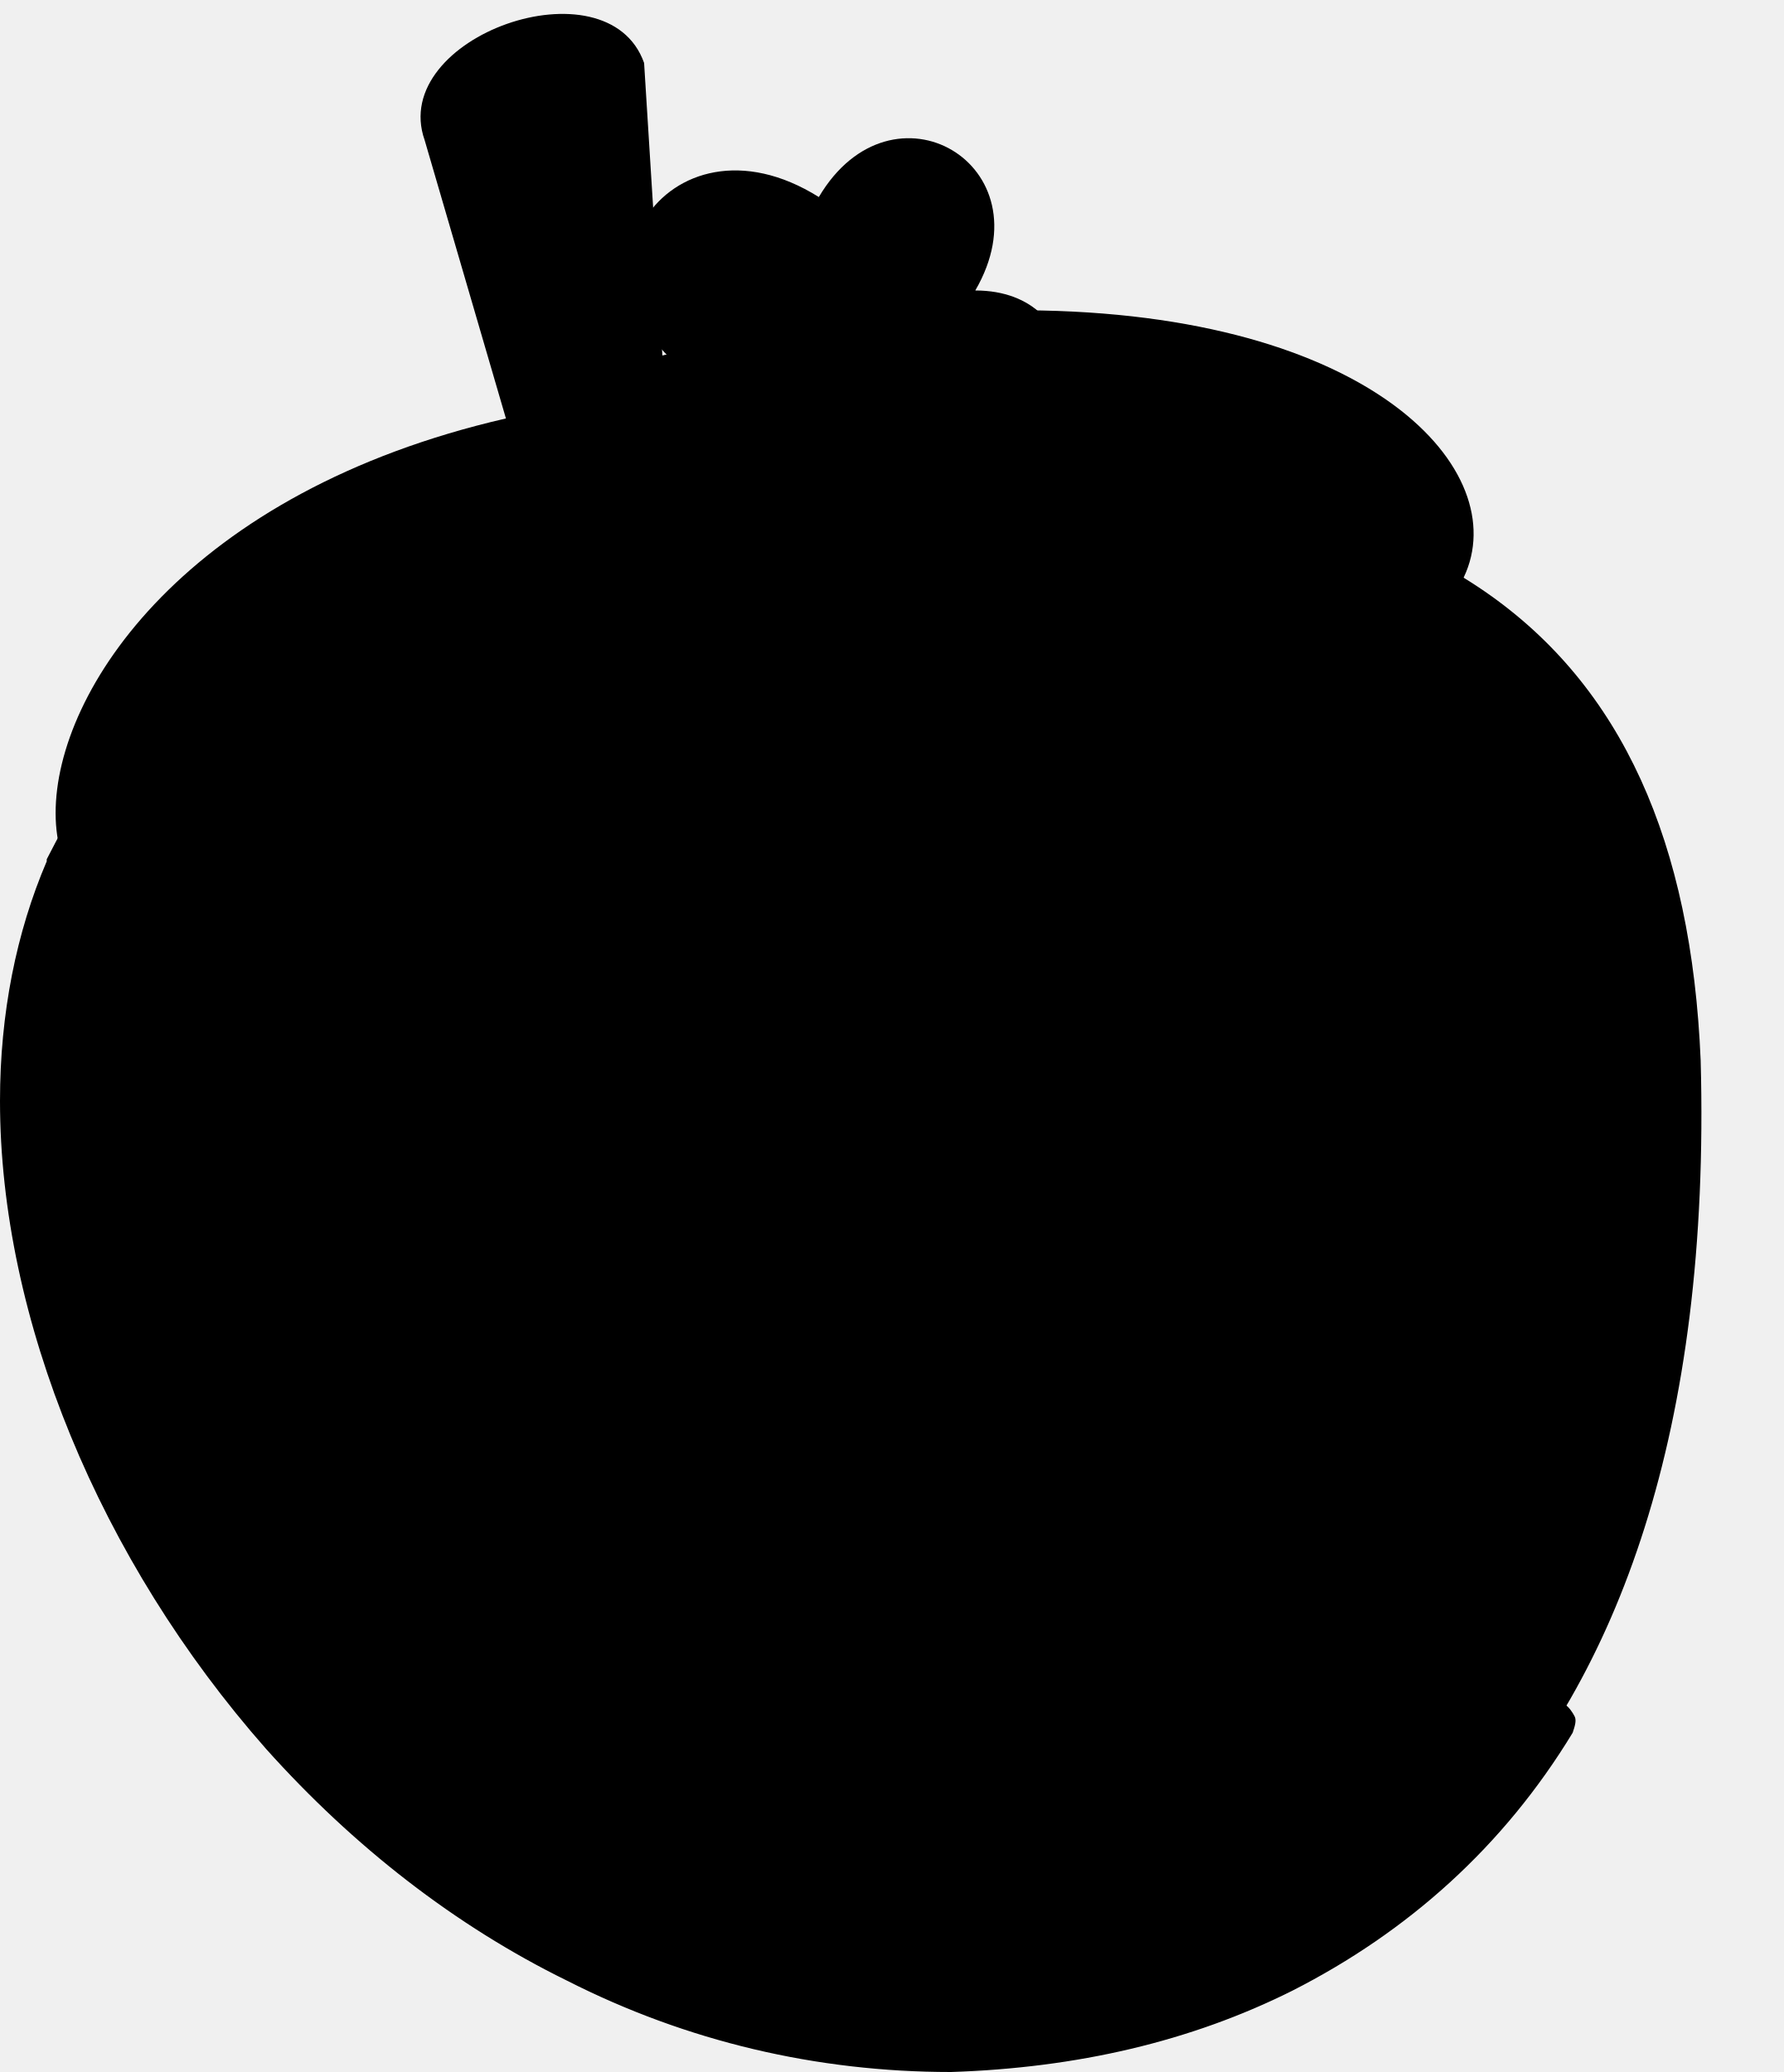
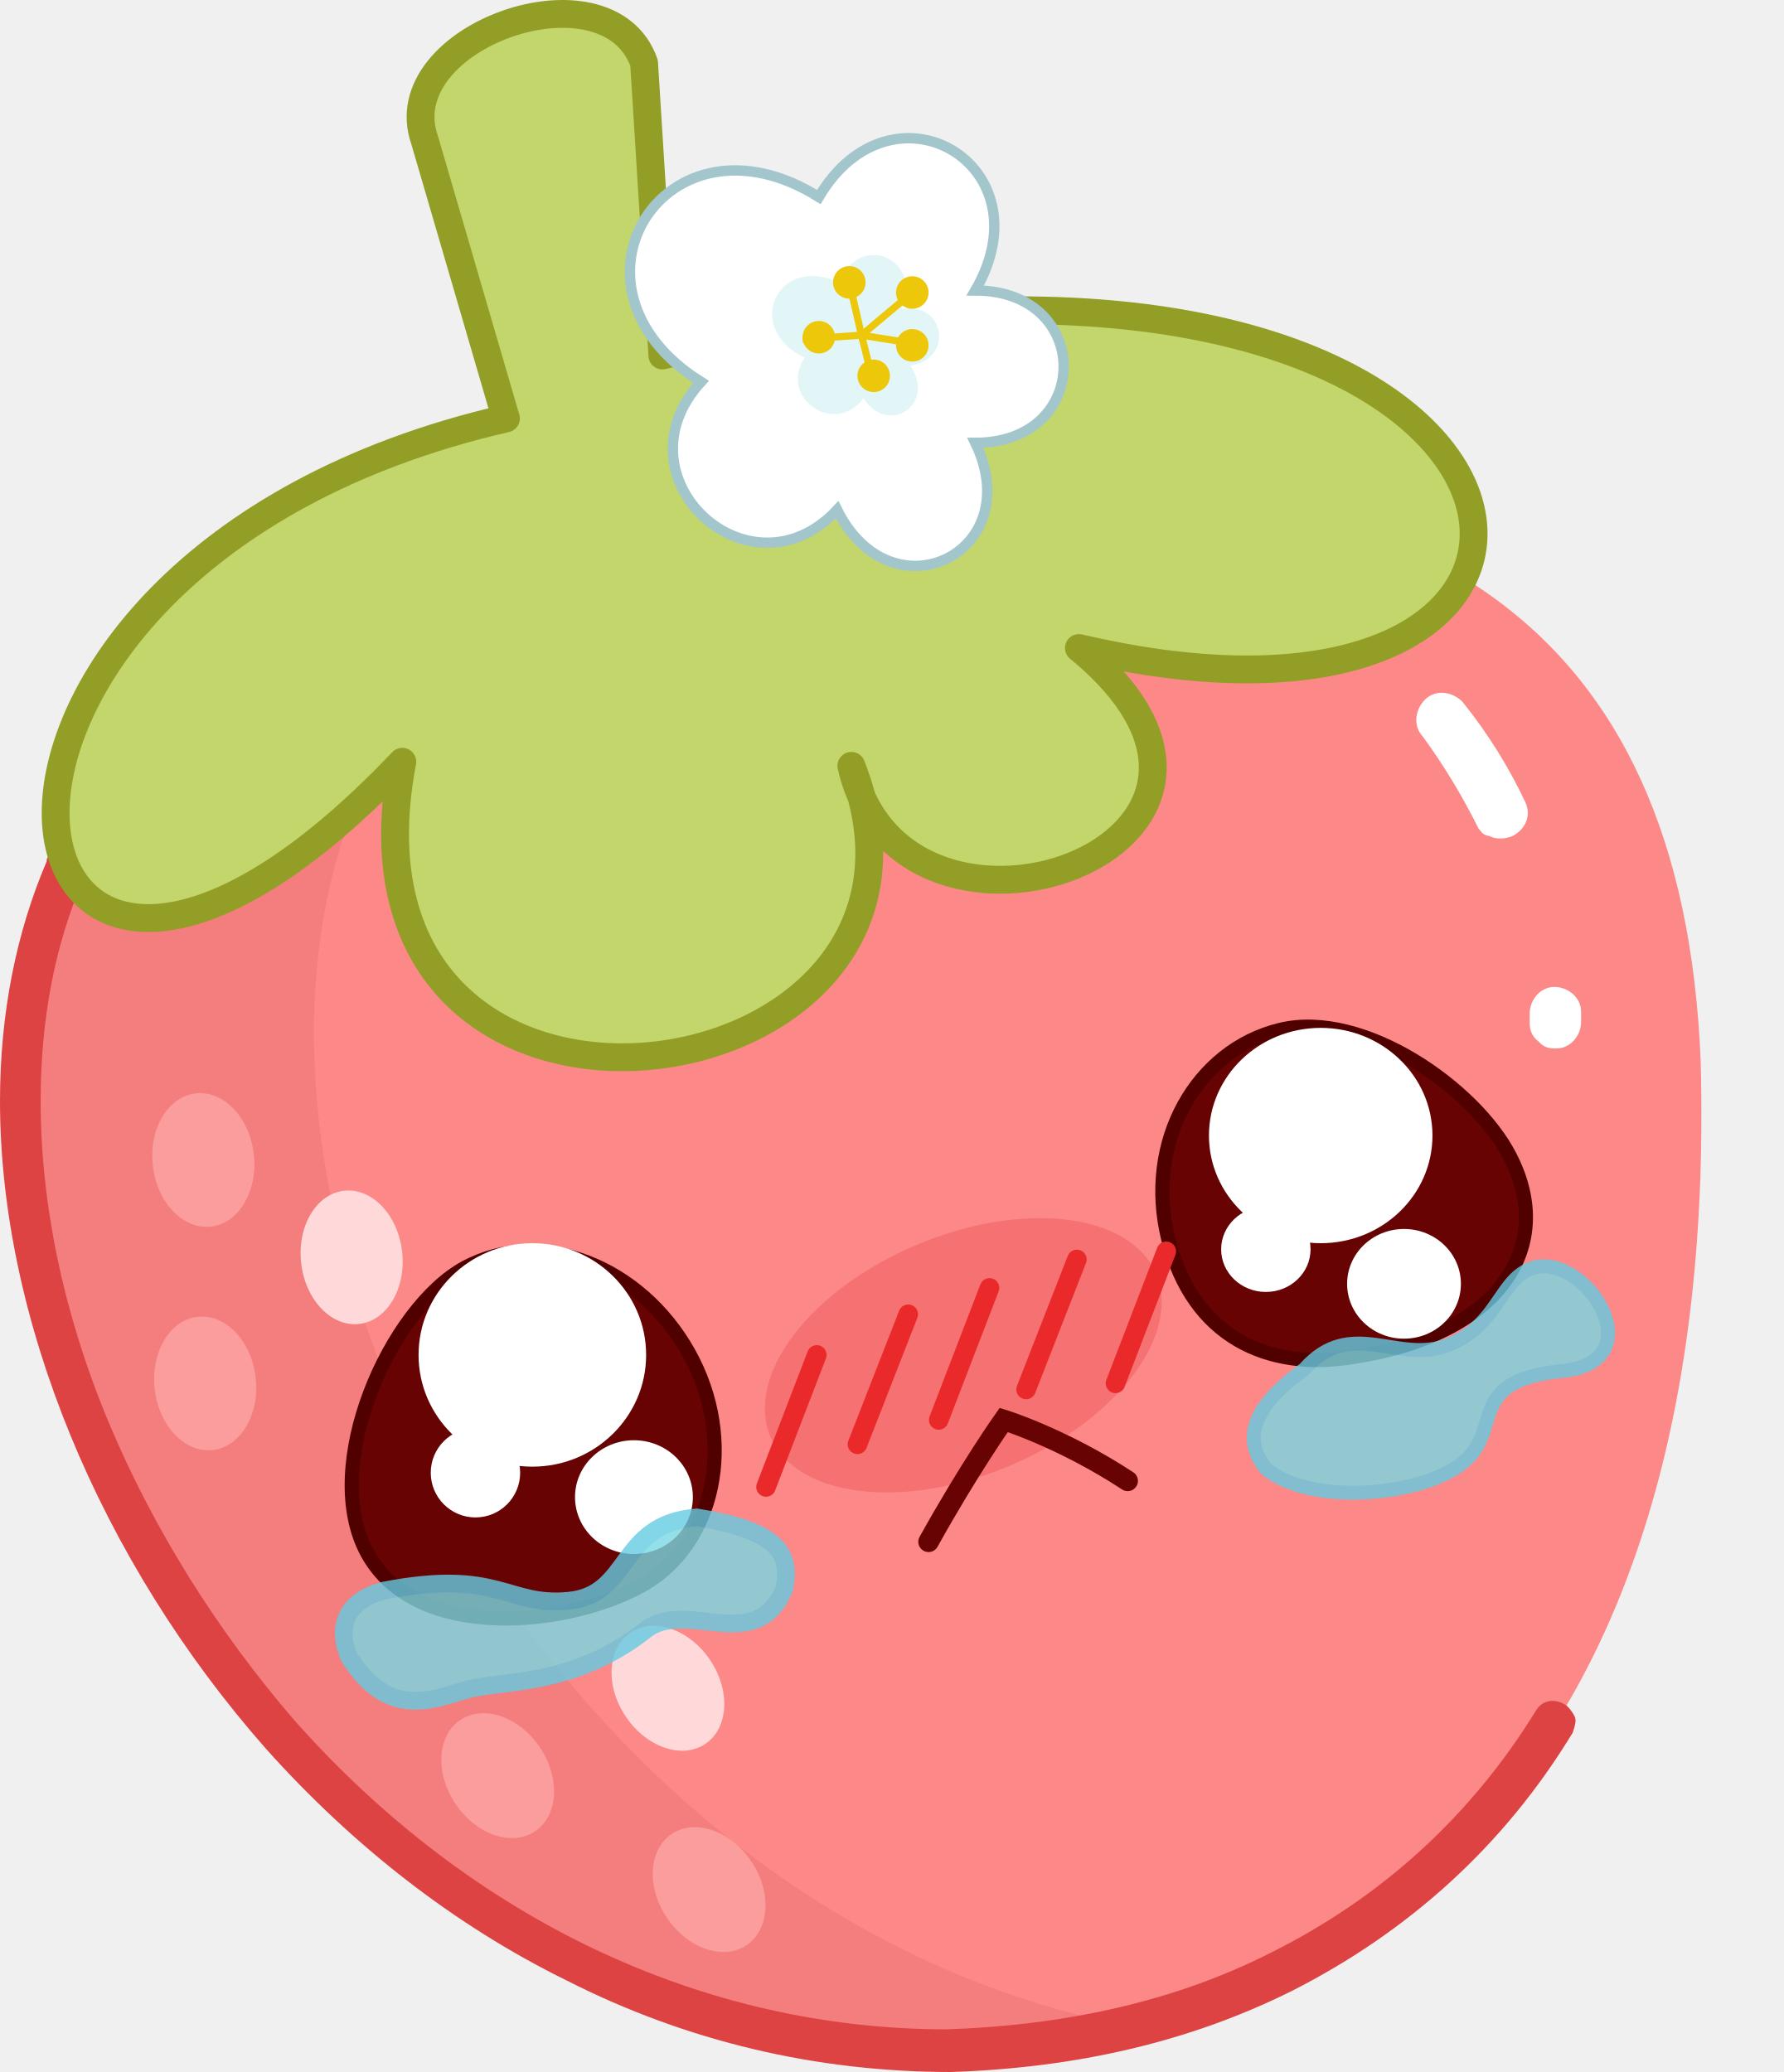
<svg xmlns="http://www.w3.org/2000/svg" version="1.1" id="Layer_2_00000060734294746055296000000003388235264965402250_" x="0px" y="0px" viewBox="0 0 87.8 102" style="enable-background:new 0 0 87.8 102;" xml:space="preserve">
  <style type="text/css">
	.st0{fill:#FC8888;}
	.st1{fill:#F47D7D;}
	.st2{fill:#DD4343;}
	.st3{fill:#C2D66B;stroke:#939E26;stroke-width:1.37;stroke-linecap:round;stroke-linejoin:round;stroke-dasharray:0,0,0,0,0,0;}
	.st4{opacity:0.5;fill:#EF5959;}
	.st5{fill:#680303;stroke:#510000;stroke-width:0.696;stroke-miterlimit:10;}
	.st6{fill:#FFFFFF;}
	.st7{fill:#680303;stroke:#510000;stroke-width:0.697;stroke-miterlimit:10;}
	.st8{fill:none;stroke:#680303;stroke-width:1.01;stroke-linecap:round;stroke-miterlimit:10;}
	.st9{fill:none;stroke:#EA2A2A;stroke-width:0.962;stroke-linecap:round;stroke-miterlimit:10;}
	.st10{fill:#FC9D9D;}
	.st11{fill:#FFD9D9;}
	.st12{fill:#FFFFFF;stroke:#FFFFFF;stroke-width:1.03;stroke-miterlimit:10;}
	.st13{fill:#FFFFFF;stroke:#A3C6CC;stroke-width:0.51;stroke-miterlimit:10;}
	.st14{fill:#E2F5F7;}
	.st15{fill:#EDC70A;}
	.st16{fill:none;stroke:#EDC70A;stroke-width:0.35;stroke-miterlimit:10;}
	.st17{opacity:0.8;fill:#79D8E2;stroke:#64CAE2;stroke-width:0.685;stroke-miterlimit:10;}
	.st18{opacity:0.8;fill:#79D8E2;stroke:#64CAE2;stroke-width:0.872;stroke-miterlimit:10;}
</style>
  <g id="mascot">
    <g id="mascot-2">
-       <path className="st0" d="M3.3,42.9c6.9-13.3,15.5-20.1,39.3-18.7c27.4-2.7,40.2,6.5,41.1,28c1,36.6-18.5,48.3-37,48.8    C14.7,100.9-6.1,63.9,3.3,42.9z" />
-       <path className="st1" d="M17.6,39.3c2.7-5.7,5.7-10.3,9.8-13.6c-12.9,1.9-19,8.3-24.2,18.3c-9.3,21,13,56.5,45,56.5c2,0,4.1-0.4,6.2-1    C26.7,93.4,9.1,59.9,17.6,39.3L17.6,39.3z" />
-       <path className="st2" d="M46.8,102L46.8,102c-6.6,0-13-1.5-18.9-4.5c-5.5-2.7-10.5-6.6-14.8-11.4C4.9,76.8,0,64.9,0,54.2    c0-4.3,0.8-8.3,2.3-11.8l0-0.1c2.4-4.7,4.8-8.1,7.6-10.8c3.2-3.1,6.8-5.3,11.3-6.6c0.5-0.2,1.1,0.1,1.3,0.7    c0.2,0.5-0.1,1.1-0.7,1.3c-4.1,1.3-7.6,3.3-10.5,6.2c-2.6,2.5-4.8,5.8-7.2,10.2c-1.4,3.2-2.1,6.9-2.1,10.9c0,5,1.1,10.4,3.3,15.7    c2.2,5.3,5.4,10.4,9.2,14.8c8.7,9.8,20.1,15.2,32.1,15.2c5.9-0.2,11.3-1.4,16-3.8c5.4-2.7,9.8-6.7,13-11.9    c0.3-0.5,0.9-0.6,1.4-0.3c0.2,0.1,0.4,0.4,0.5,0.6s0,0.5-0.1,0.8c-3.4,5.6-8.1,9.8-13.8,12.7C58.6,100.5,53,101.8,46.8,102    L46.8,102L46.8,102z" />
-       <path className="st3" d="M41.9,37.7c6.6,16.8-26.2,21.4-22.1-0.2c-21,22.1-26.2-9.7,5.1-16.9l-4-13.7c-1.8-5.1,9-8.9,10.8-3.8    l0.9,14.4C78.8,6.7,83.9,39.1,53.1,31.9C64.9,41.6,44.4,48.8,41.9,37.7L41.9,37.7z" />
-       <ellipse transform="matrix(0.9214 -0.3886 0.3886 0.9214 -22.186 23.6802)" className="st4" cx="47.4" cy="66.7" rx="10.3" ry="5.9" />
+       <path class="st0" d="M3.3,42.9c6.9-13.3,15.5-20.1,39.3-18.7c27.4-2.7,40.2,6.5,41.1,28c1,36.6-18.5,48.3-37,48.8    C14.7,100.9-6.1,63.9,3.3,42.9z" />
+       <path class="st1" d="M17.6,39.3c2.7-5.7,5.7-10.3,9.8-13.6c-12.9,1.9-19,8.3-24.2,18.3c-9.3,21,13,56.5,45,56.5c2,0,4.1-0.4,6.2-1    C26.7,93.4,9.1,59.9,17.6,39.3L17.6,39.3z" />
+       <path class="st2" d="M46.8,102L46.8,102c-6.6,0-13-1.5-18.9-4.5c-5.5-2.7-10.5-6.6-14.8-11.4C4.9,76.8,0,64.9,0,54.2    c0-4.3,0.8-8.3,2.3-11.8l0-0.1c2.4-4.7,4.8-8.1,7.6-10.8c3.2-3.1,6.8-5.3,11.3-6.6c0.5-0.2,1.1,0.1,1.3,0.7    c0.2,0.5-0.1,1.1-0.7,1.3c-4.1,1.3-7.6,3.3-10.5,6.2c-2.6,2.5-4.8,5.8-7.2,10.2c-1.4,3.2-2.1,6.9-2.1,10.9c0,5,1.1,10.4,3.3,15.7    c2.2,5.3,5.4,10.4,9.2,14.8c8.7,9.8,20.1,15.2,32.1,15.2c5.9-0.2,11.3-1.4,16-3.8c5.4-2.7,9.8-6.7,13-11.9    c0.3-0.5,0.9-0.6,1.4-0.3c0.2,0.1,0.4,0.4,0.5,0.6s0,0.5-0.1,0.8c-3.4,5.6-8.1,9.8-13.8,12.7C58.6,100.5,53,101.8,46.8,102    L46.8,102L46.8,102z" />
+       <path class="st3" d="M41.9,37.7c6.6,16.8-26.2,21.4-22.1-0.2c-21,22.1-26.2-9.7,5.1-16.9l-4-13.7c-1.8-5.1,9-8.9,10.8-3.8    l0.9,14.4C78.8,6.7,83.9,39.1,53.1,31.9C64.9,41.6,44.4,48.8,41.9,37.7L41.9,37.7z" />
+       <ellipse transform="matrix(0.9214 -0.3886 0.3886 0.9214 -22.186 23.6802)" class="st4" cx="47.4" cy="66.7" rx="10.3" ry="5.9" />
      <g>
-         <path className="st5" d="M22.9,62.4c3.7-2,8.6-0.1,11,4.2c2.4,4.3,1.3,9.5-2.4,11.5s-11,2.7-13.4-1.6C15.7,72.2,19.2,64.4,22.9,62.4z     " />
-         <ellipse className="st6" cx="26.2" cy="66.7" rx="5.6" ry="5.5" />
-         <ellipse className="st6" cx="31.2" cy="73.7" rx="2.9" ry="2.8" />
-         <ellipse className="st6" cx="23.4" cy="72.5" rx="2.2" ry="2.2" />
+         <path class="st5" d="M22.9,62.4c3.7-2,8.6-0.1,11,4.2c2.4,4.3,1.3,9.5-2.4,11.5s-11,2.7-13.4-1.6C15.7,72.2,19.2,64.4,22.9,62.4z     " />
+         <ellipse class="st6" cx="26.2" cy="66.7" rx="5.6" ry="5.5" />
+         <ellipse class="st6" cx="31.2" cy="73.7" rx="2.9" ry="2.8" />
+         <ellipse class="st6" cx="23.4" cy="72.5" rx="2.2" ry="2.2" />
      </g>
-       <path className="st7" d="M63,50.7c4.1-1,9.6,2.9,11.3,6.2c2.3,4.4-0.4,8.8-7.7,9.9c-4.2,0.7-7.9-1-9.1-5.8S58.9,51.7,63,50.7z" />
-       <ellipse className="st6" cx="65" cy="55.9" rx="5.5" ry="5.3" />
-       <ellipse className="st6" cx="69.1" cy="63.2" rx="2.8" ry="2.7" />
-       <ellipse className="st6" cx="62.3" cy="61.5" rx="2.2" ry="2.1" />
-       <path className="st8" d="M45.7,75.9c2-3.6,3.7-6,3.7-6s2.9,0.9,6.1,3" />
+       <path class="st7" d="M63,50.7c4.1-1,9.6,2.9,11.3,6.2c2.3,4.4-0.4,8.8-7.7,9.9c-4.2,0.7-7.9-1-9.1-5.8S58.9,51.7,63,50.7z" />
+       <ellipse class="st6" cx="65" cy="55.9" rx="5.5" ry="5.3" />
+       <ellipse class="st6" cx="69.1" cy="63.2" rx="2.8" ry="2.7" />
+       <ellipse class="st6" cx="62.3" cy="61.5" rx="2.2" ry="2.1" />
+       <path class="st8" d="M45.7,75.9c2-3.6,3.7-6,3.7-6s2.9,0.9,6.1,3" />
      <g>
-         <line className="st9" x1="40.2" y1="66.7" x2="37.7" y2="73.2" />
-         <line className="st9" x1="48.7" y1="63.4" x2="46.2" y2="69.9" />
-         <line className="st9" x1="53" y1="62" x2="50.5" y2="68.4" />
-         <line className="st9" x1="44.7" y1="64.7" x2="42.2" y2="71.1" />
-         <line className="st9" x1="57.4" y1="61.6" x2="54.9" y2="68.1" />
+         <line class="st9" x1="40.2" y1="66.7" x2="37.7" y2="73.2" />
+         <line class="st9" x1="48.7" y1="63.4" x2="46.2" y2="69.9" />
+         <line class="st9" x1="53" y1="62" x2="50.5" y2="68.4" />
+         <line class="st9" x1="44.7" y1="64.7" x2="42.2" y2="71.1" />
+         <line class="st9" x1="57.4" y1="61.6" x2="54.9" y2="68.1" />
      </g>
-       <ellipse transform="matrix(0.8294 -0.5586 0.5586 0.8294 -45.9958 35.3807)" className="st10" cx="34.9" cy="93" rx="2.5" ry="3.3" />
-       <ellipse transform="matrix(0.8294 -0.5586 0.5586 0.8294 -40.8349 32.5651)" className="st11" cx="32.9" cy="83.1" rx="2.5" ry="3.3" />
-       <ellipse transform="matrix(0.8294 -0.5586 0.5586 0.8294 -44.6465 28.6081)" className="st10" cx="24.5" cy="87.4" rx="2.5" ry="3.3" />
-       <ellipse transform="matrix(0.9936 -0.1134 0.1134 0.9936 -7.6589 1.5832)" className="st10" cx="10.1" cy="68.1" rx="2.5" ry="3.3" />
-       <ellipse transform="matrix(0.9936 -0.1134 0.1134 0.9936 -6.9028 2.3549)" className="st11" cx="17.3" cy="61.9" rx="2.5" ry="3.3" />
-       <ellipse transform="matrix(0.9936 -0.1134 0.1134 0.9936 -6.4042 1.5033)" className="st10" cx="10" cy="57.1" rx="2.5" ry="3.3" />
-       <path className="st12" d="M75.8,50.4c0-0.2,0-0.3,0-0.5c0-0.4,0.3-0.8,0.7-0.8c0.4,0,0.8,0.3,0.8,0.7c0,0.2,0,0.3,0,0.5    c0,0.4-0.3,0.8-0.7,0.8c-0.2,0-0.4,0-0.5-0.2C75.9,50.8,75.8,50.6,75.8,50.4z M73.2,40.5c-0.8-1.6-1.7-3.1-2.8-4.6    c-0.3-0.3-0.2-0.8,0.1-1.1c0.3-0.3,0.8-0.2,1.1,0.1c1.2,1.5,2.2,3.1,3,4.8c0.2,0.4,0,0.8-0.4,1c-0.3,0.1-0.6,0.1-0.8-0.1    C73.3,40.7,73.3,40.6,73.2,40.5L73.2,40.5z" />
-       <path className="st13" d="M34.5,18.8C27,14.1,32.8,5,40.3,9.7c3.6-6.1,11.3-1.6,7.7,4.6c5.8,0,5.8,7.5,0,7.5c2.6,5.4-4.1,8.7-6.8,3.3    C36.9,29.7,30.2,23.5,34.5,18.8L34.5,18.8z" />
-       <path className="st14" d="M39.6,17.6c-3-1.4-1.4-5.1,1.7-3.7c1-2.5,4.1-1.2,3.1,1.3c2.2-0.3,2.5,2.5,0.4,2.8c1.3,1.9-1.1,3.5-2.3,1.6    C41.1,21.5,38.3,19.6,39.6,17.6z" />
-       <circle className="st15" cx="41.8" cy="13.9" r="0.8" />
-       <circle className="st15" cx="44.9" cy="14.4" r="0.8" />
-       <circle className="st15" cx="44.9" cy="17" r="0.8" />
-       <circle className="st15" cx="43" cy="18.5" r="0.8" />
-       <circle className="st15" cx="40.3" cy="16.6" r="0.8" />
-       <polyline className="st16" points="44.9,14.4 42.4,16.5 41.8,13.9   " />
-       <polyline className="st16" points="42.9,18.5 42.4,16.5 45.5,17   " />
-       <line className="st16" x1="39.5" y1="16.7" x2="42.4" y2="16.5" />
+       <ellipse transform="matrix(0.8294 -0.5586 0.5586 0.8294 -45.9958 35.3807)" class="st10" cx="34.9" cy="93" rx="2.5" ry="3.3" />
+       <ellipse transform="matrix(0.8294 -0.5586 0.5586 0.8294 -40.8349 32.5651)" class="st11" cx="32.9" cy="83.1" rx="2.5" ry="3.3" />
+       <ellipse transform="matrix(0.8294 -0.5586 0.5586 0.8294 -44.6465 28.6081)" class="st10" cx="24.5" cy="87.4" rx="2.5" ry="3.3" />
+       <ellipse transform="matrix(0.9936 -0.1134 0.1134 0.9936 -7.6589 1.5832)" class="st10" cx="10.1" cy="68.1" rx="2.5" ry="3.3" />
+       <ellipse transform="matrix(0.9936 -0.1134 0.1134 0.9936 -6.9028 2.3549)" class="st11" cx="17.3" cy="61.9" rx="2.5" ry="3.3" />
+       <ellipse transform="matrix(0.9936 -0.1134 0.1134 0.9936 -6.4042 1.5033)" class="st10" cx="10" cy="57.1" rx="2.5" ry="3.3" />
+       <path class="st12" d="M75.8,50.4c0-0.2,0-0.3,0-0.5c0-0.4,0.3-0.8,0.7-0.8c0.4,0,0.8,0.3,0.8,0.7c0,0.2,0,0.3,0,0.5    c0,0.4-0.3,0.8-0.7,0.8c-0.2,0-0.4,0-0.5-0.2C75.9,50.8,75.8,50.6,75.8,50.4z M73.2,40.5c-0.8-1.6-1.7-3.1-2.8-4.6    c-0.3-0.3-0.2-0.8,0.1-1.1c0.3-0.3,0.8-0.2,1.1,0.1c1.2,1.5,2.2,3.1,3,4.8c0.2,0.4,0,0.8-0.4,1c-0.3,0.1-0.6,0.1-0.8-0.1    C73.3,40.7,73.3,40.6,73.2,40.5L73.2,40.5z" />
+       <path class="st13" d="M34.5,18.8C27,14.1,32.8,5,40.3,9.7c3.6-6.1,11.3-1.6,7.7,4.6c5.8,0,5.8,7.5,0,7.5c2.6,5.4-4.1,8.7-6.8,3.3    C36.9,29.7,30.2,23.5,34.5,18.8L34.5,18.8z" />
+       <path class="st14" d="M39.6,17.6c-3-1.4-1.4-5.1,1.7-3.7c1-2.5,4.1-1.2,3.1,1.3c2.2-0.3,2.5,2.5,0.4,2.8c1.3,1.9-1.1,3.5-2.3,1.6    C41.1,21.5,38.3,19.6,39.6,17.6z" />
+       <circle class="st15" cx="41.8" cy="13.9" r="0.8" />
+       <circle class="st15" cx="44.9" cy="14.4" r="0.8" />
+       <circle class="st15" cx="44.9" cy="17" r="0.8" />
+       <circle class="st15" cx="43" cy="18.5" r="0.8" />
+       <circle class="st15" cx="40.3" cy="16.6" r="0.8" />
+       <polyline class="st16" points="44.9,14.4 42.4,16.5 41.8,13.9   " />
+       <polyline class="st16" points="42.9,18.5 42.4,16.5 45.5,17   " />
+       <line class="st16" x1="39.5" y1="16.7" x2="42.4" y2="16.5" />
    </g>
  </g>
-   <path className="st17" d="M62.3,72.3c-1.2-1.5-0.6-3.1,1.9-4.9c2.3-2.6,4.6-0.2,7.1-1.2s2.5-3.3,4.2-3.8c2.6-0.7,6,4.7,1.3,5.1  c-4.7,0.5-2.8,2.9-4.8,4.5C70.1,73.6,64.6,74.2,62.3,72.3z" />
-   <path className="st18" d="M38.6,78.2c0.4-1.9-0.6-2.9-4.3-3.5c-3.9,0.3-3.2,3.8-6.3,4.1c-3.1,0.3-3.4-1.6-9.1-0.5  c-3,0.8-1.7,3.3-1.7,3.3c1.9,3,4,2.1,5.7,1.6c1.6-0.5,5.2-0.1,8.8-2.9C33.7,78.6,37.2,81.6,38.6,78.2z" />
+   <path class="st17" d="M62.3,72.3c-1.2-1.5-0.6-3.1,1.9-4.9c2.3-2.6,4.6-0.2,7.1-1.2s2.5-3.3,4.2-3.8c2.6-0.7,6,4.7,1.3,5.1  c-4.7,0.5-2.8,2.9-4.8,4.5C70.1,73.6,64.6,74.2,62.3,72.3z" />
+   <path class="st18" d="M38.6,78.2c0.4-1.9-0.6-2.9-4.3-3.5c-3.9,0.3-3.2,3.8-6.3,4.1c-3.1,0.3-3.4-1.6-9.1-0.5  c-3,0.8-1.7,3.3-1.7,3.3c1.9,3,4,2.1,5.7,1.6c1.6-0.5,5.2-0.1,8.8-2.9C33.7,78.6,37.2,81.6,38.6,78.2z" />
</svg>
